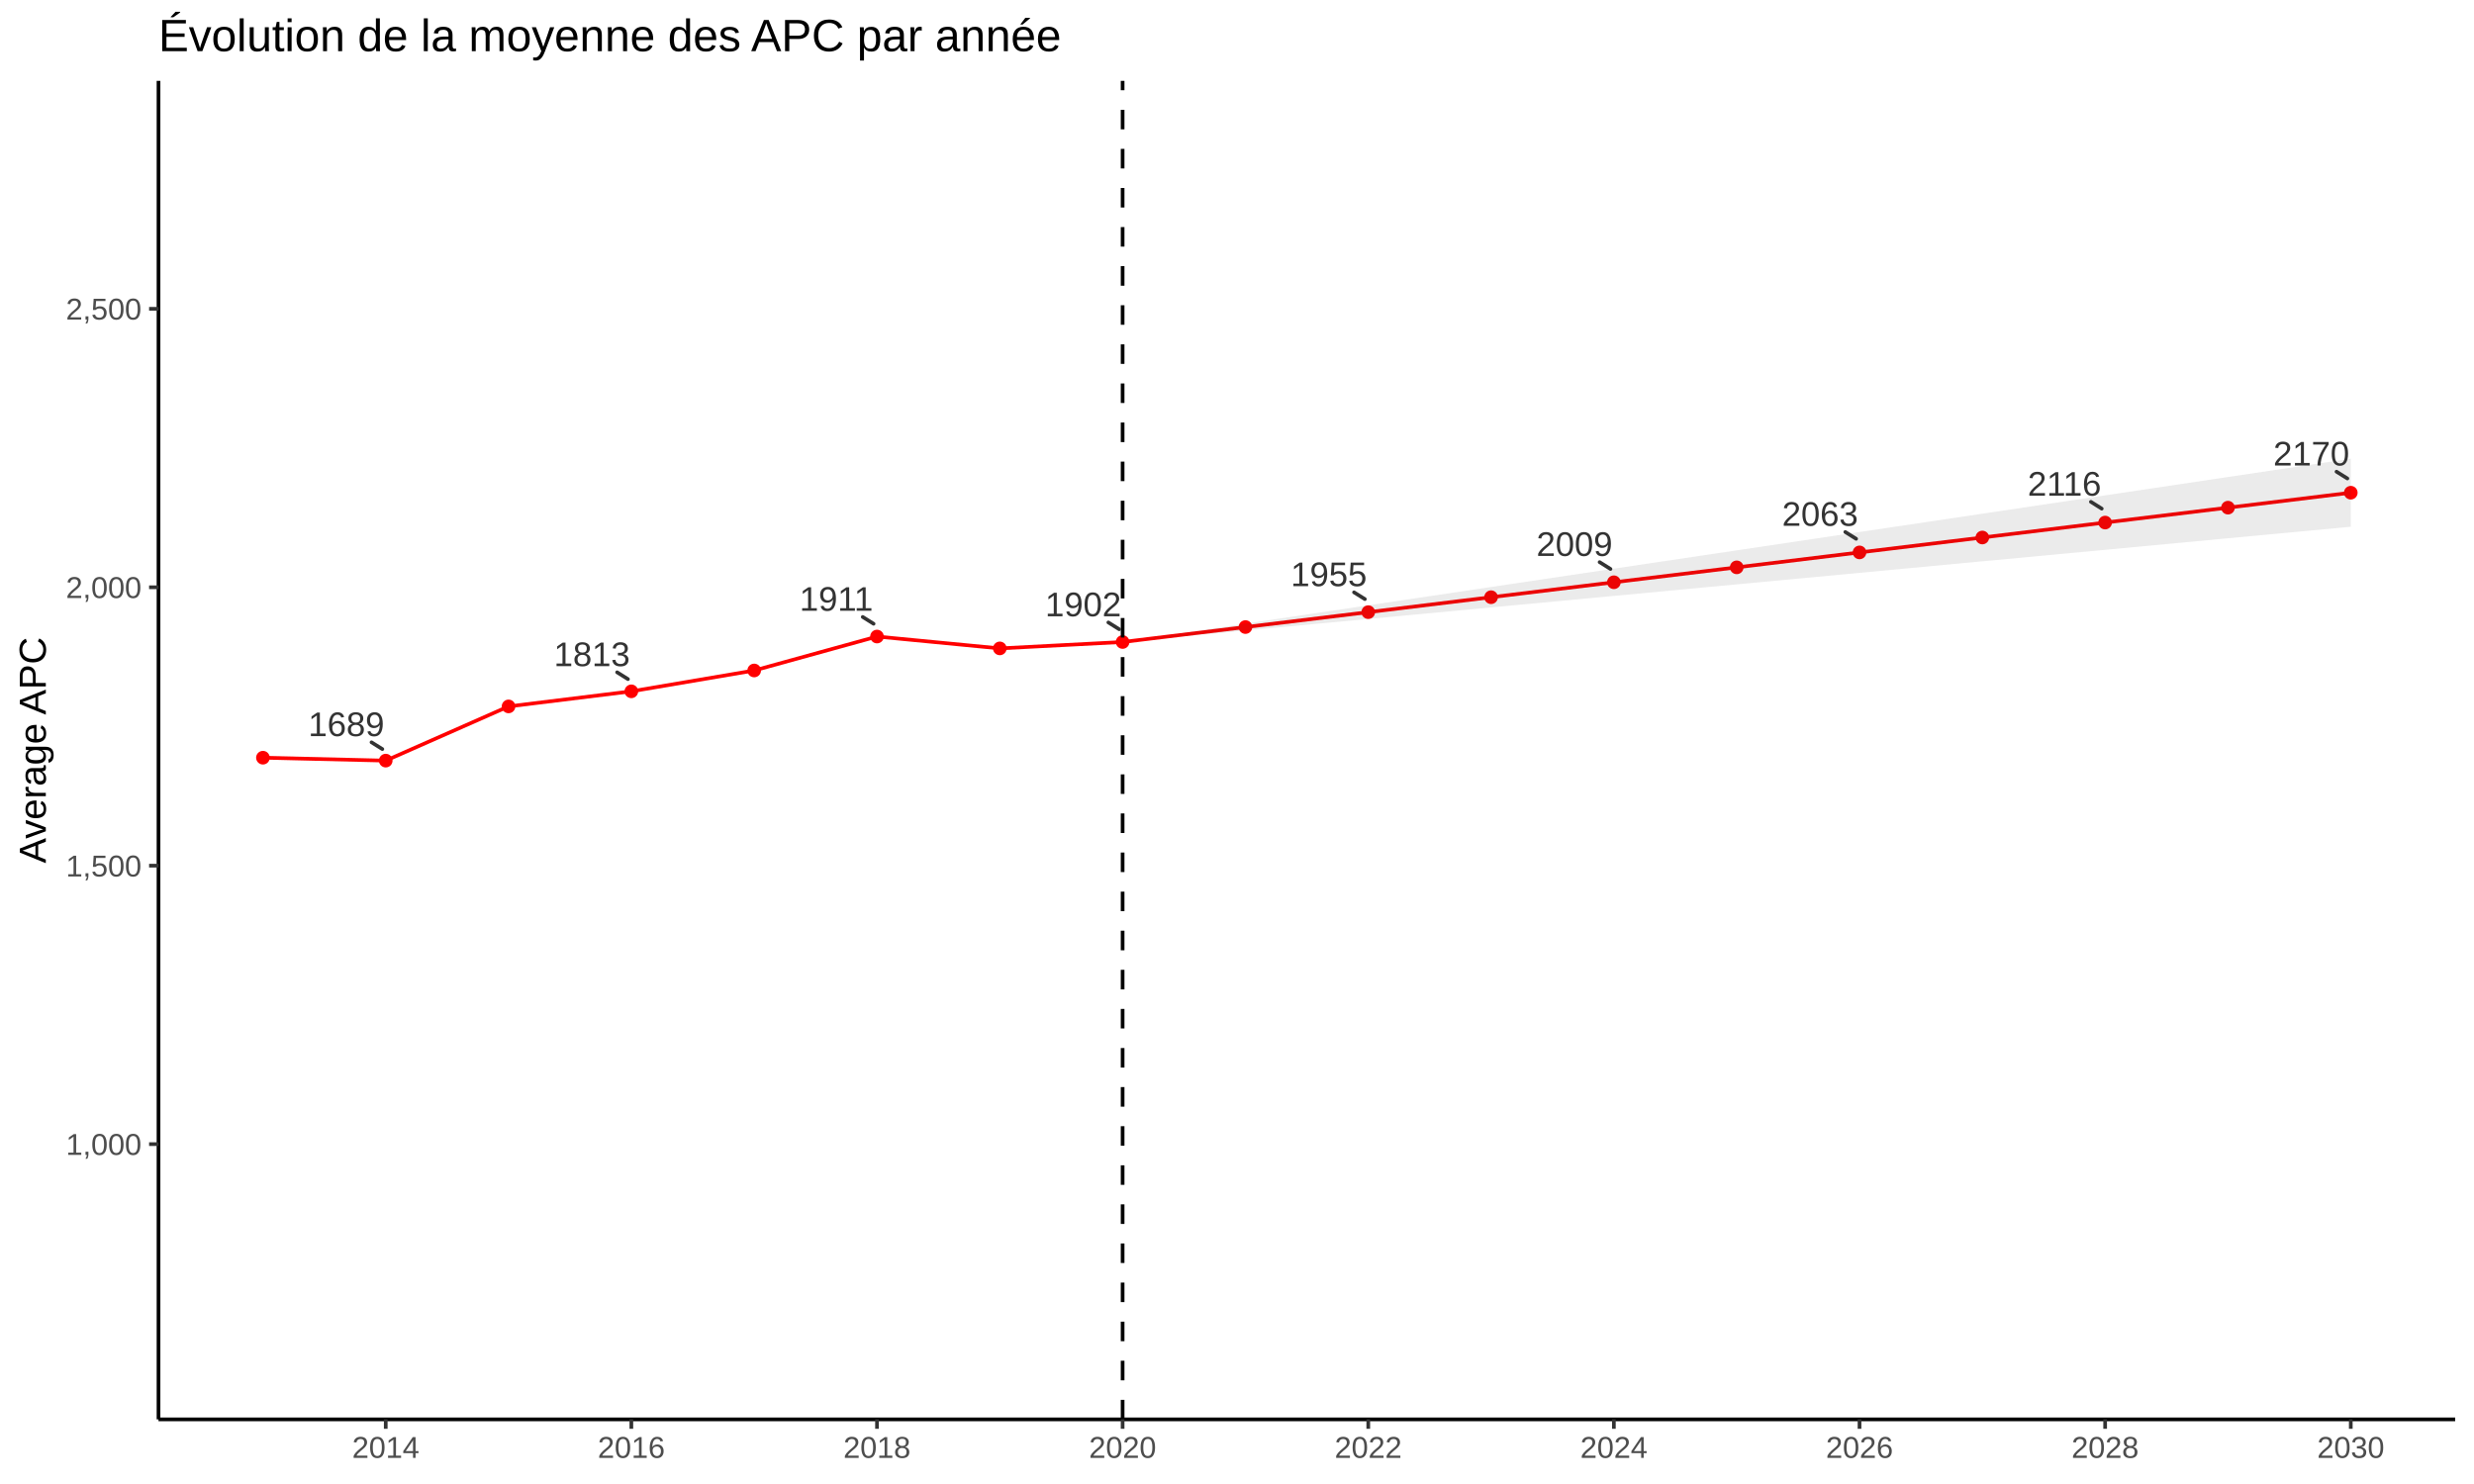
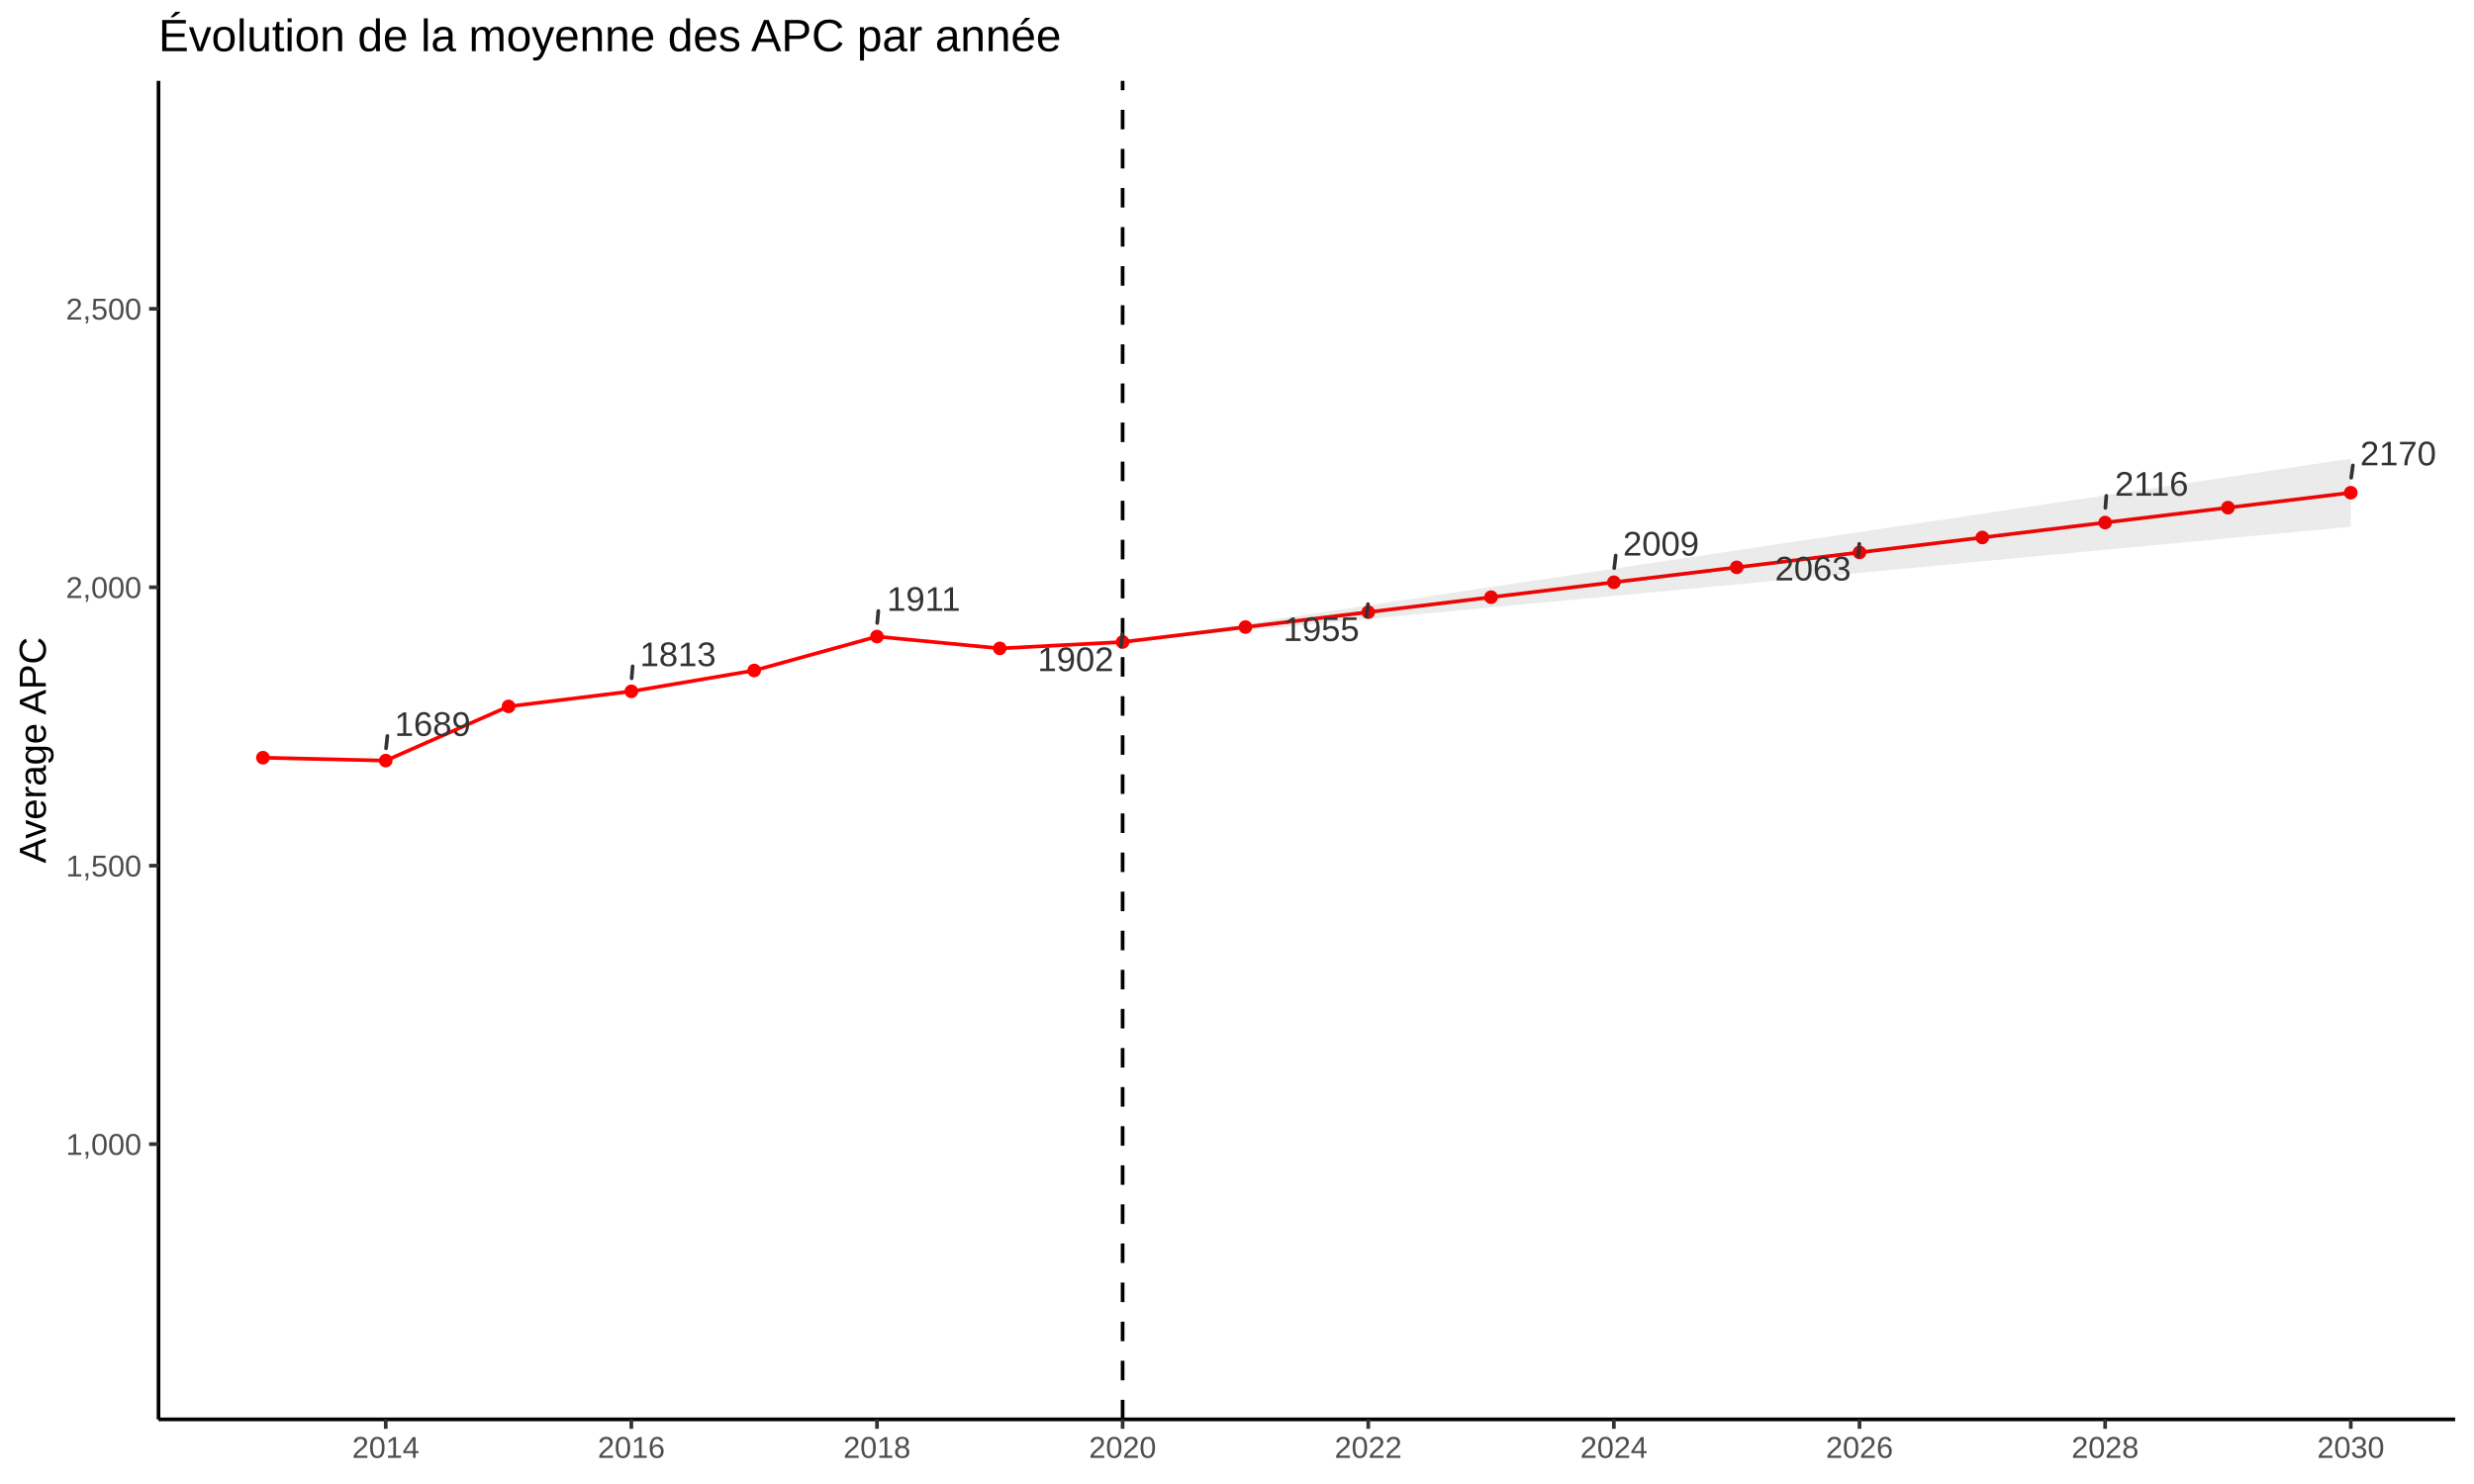
<svg xmlns="http://www.w3.org/2000/svg" class="svglite" width="720.00pt" height="432.00pt" viewBox="0 0 720.00 432.00">
  <defs>
    <style type="text/css">
    .svglite line, .svglite polyline, .svglite polygon, .svglite path, .svglite rect, .svglite circle {
      fill: none;
      stroke: #000000;
      stroke-linecap: round;
      stroke-linejoin: round;
      stroke-miterlimit: 10.00;
    }
    .svglite text {
      white-space: pre;
    }
  </style>
  </defs>
  <rect width="100%" height="100%" style="stroke: none; fill: #FFFFFF;" />
  <defs>
    <clipPath id="cpMC4wMHw3MjAuMDB8MC4wMHw0MzIuMDA=">
      <rect x="0.00" y="0.00" width="720.00" height="432.00" />
    </clipPath>
  </defs>
  <g clip-path="url(#cpMC4wMHw3MjAuMDB8MC4wMHw0MzIuMDA=)">
    <rect x="0" y="0" width="720.00" height="432.00" style="stroke-width: 1.07; stroke: #FFFFFF; fill: #FFFFFF;" />
  </g>
  <defs>
    <clipPath id="cpNDYuMTN8NzE0LjUyfDIzLjU0fDQxMy4xOQ==">
      <rect x="46.13" y="23.54" width="668.39" height="389.64" />
    </clipPath>
  </defs>
  <g clip-path="url(#cpNDYuMTN8NzE0LjUyfDIzLjU0fDQxMy4xOQ==)">
    <rect x="46.13" y="23.54" width="668.39" height="389.64" style="stroke-width: 1.07; stroke: none; fill: #FFFFFF;" />
    <polyline points="76.52,220.57 112.26,221.42 148.00,205.64 183.74,201.25 219.49,195.18 255.23,185.30 290.97,188.75 326.71,186.89 362.46,182.54 398.20,178.20 433.94,173.85 469.68,169.50 505.43,165.16 541.17,160.81 576.91,156.47 612.65,152.12 648.40,147.78 684.14,143.43 " style="stroke-width: 1.07; stroke: #FF0000; stroke-linecap: butt;" />
    <circle cx="76.52" cy="220.57" r="1.63" style="stroke-width: 0.71; stroke: #FF0000; fill: #FF0000;" />
    <circle cx="112.26" cy="221.42" r="1.63" style="stroke-width: 0.71; stroke: #FF0000; fill: #FF0000;" />
    <circle cx="148.00" cy="205.64" r="1.63" style="stroke-width: 0.71; stroke: #FF0000; fill: #FF0000;" />
    <circle cx="183.74" cy="201.25" r="1.63" style="stroke-width: 0.71; stroke: #FF0000; fill: #FF0000;" />
    <circle cx="219.49" cy="195.18" r="1.63" style="stroke-width: 0.71; stroke: #FF0000; fill: #FF0000;" />
    <circle cx="255.23" cy="185.30" r="1.63" style="stroke-width: 0.71; stroke: #FF0000; fill: #FF0000;" />
    <circle cx="290.97" cy="188.75" r="1.63" style="stroke-width: 0.71; stroke: #FF0000; fill: #FF0000;" />
    <circle cx="326.71" cy="186.89" r="1.63" style="stroke-width: 0.71; stroke: #FF0000; fill: #FF0000;" />
    <circle cx="362.46" cy="182.54" r="1.63" style="stroke-width: 0.71; stroke: #FF0000; fill: #FF0000;" />
    <circle cx="398.20" cy="178.20" r="1.63" style="stroke-width: 0.71; stroke: #FF0000; fill: #FF0000;" />
    <circle cx="433.94" cy="173.85" r="1.63" style="stroke-width: 0.71; stroke: #FF0000; fill: #FF0000;" />
    <circle cx="469.68" cy="169.50" r="1.63" style="stroke-width: 0.71; stroke: #FF0000; fill: #FF0000;" />
    <circle cx="505.43" cy="165.16" r="1.63" style="stroke-width: 0.71; stroke: #FF0000; fill: #FF0000;" />
    <circle cx="541.17" cy="160.81" r="1.63" style="stroke-width: 0.71; stroke: #FF0000; fill: #FF0000;" />
    <circle cx="576.91" cy="156.47" r="1.63" style="stroke-width: 0.71; stroke: #FF0000; fill: #FF0000;" />
    <circle cx="612.65" cy="152.12" r="1.63" style="stroke-width: 0.71; stroke: #FF0000; fill: #FF0000;" />
    <circle cx="648.40" cy="147.78" r="1.63" style="stroke-width: 0.71; stroke: #FF0000; fill: #FF0000;" />
    <circle cx="684.14" cy="143.43" r="1.63" style="stroke-width: 0.71; stroke: #FF0000; fill: #FF0000;" />
    <polygon points="76.52,220.57 112.26,221.42 148.00,205.64 183.74,201.25 219.49,195.18 255.23,185.30 290.97,188.75 326.71,186.89 362.46,181.55 398.20,176.21 433.94,170.88 469.68,165.54 505.43,160.21 541.17,154.87 576.91,149.54 612.65,144.20 648.40,138.86 684.14,133.53 684.14,153.34 648.40,156.69 612.65,160.05 576.91,163.40 541.17,166.76 505.43,170.11 469.68,173.47 433.94,176.82 398.20,180.18 362.46,183.53 326.71,186.89 290.97,188.75 255.23,185.30 219.49,195.18 183.74,201.25 148.00,205.64 112.26,221.42 76.52,220.57 " style="stroke-width: 0.00; stroke: none; stroke-linecap: butt; fill: #333333; fill-opacity: 0.10;" />
    <polyline points="76.52,220.57 112.26,221.42 148.00,205.64 183.74,201.25 219.49,195.18 255.23,185.30 290.97,188.75 326.71,186.89 362.46,181.55 398.20,176.21 433.94,170.88 469.68,165.54 505.43,160.21 541.17,154.87 576.91,149.54 612.65,144.20 648.40,138.86 684.14,133.53 " style="stroke-width: 1.07; stroke: none; stroke-linecap: butt;" />
    <polyline points="684.14,153.34 648.40,156.69 612.65,160.05 576.91,163.40 541.17,166.76 505.43,170.11 469.68,173.47 433.94,176.82 398.20,180.18 362.46,183.53 326.71,186.89 290.97,188.75 255.23,185.30 219.49,195.18 183.74,201.25 148.00,205.64 112.26,221.42 76.52,220.57 " style="stroke-width: 1.07; stroke: none; stroke-linecap: butt;" />
    <line x1="326.71" y1="413.19" x2="326.71" y2="23.54" style="stroke-width: 1.07; stroke-dasharray: 5.69,5.69; stroke-linecap: butt;" />
-     <line x1="108.12" y1="216.09" x2="111.27" y2="218.06" style="stroke-width: 1.07; stroke: #333333;" />
-     <line x1="179.60" y1="195.71" x2="182.75" y2="197.69" style="stroke-width: 1.07; stroke: #333333;" />
-     <line x1="251.08" y1="179.60" x2="254.24" y2="181.58" style="stroke-width: 1.07; stroke: #333333;" />
-     <line x1="322.56" y1="181.20" x2="325.72" y2="183.18" style="stroke-width: 1.07; stroke: #333333;" />
-     <line x1="394.06" y1="172.43" x2="397.21" y2="174.40" style="stroke-width: 1.07; stroke: #333333;" />
-     <line x1="465.53" y1="163.64" x2="468.69" y2="165.63" style="stroke-width: 1.07; stroke: #333333;" />
-     <line x1="537.03" y1="154.87" x2="540.18" y2="156.85" style="stroke-width: 1.07; stroke: #333333;" />
-     <line x1="608.51" y1="146.09" x2="611.66" y2="148.07" style="stroke-width: 1.07; stroke: #333333;" />
-     <line x1="679.99" y1="137.31" x2="683.15" y2="139.29" style="stroke-width: 1.07; stroke: #333333;" />
-     <text x="89.71" y="214.29" style="font-size: 9.96px;fill: #333333; font-family: &quot;Arial&quot;;" textLength="22.78px" lengthAdjust="spacingAndGlyphs">1689</text>
-     <text x="161.20" y="193.91" style="font-size: 9.96px;fill: #333333; font-family: &quot;Arial&quot;;" textLength="22.78px" lengthAdjust="spacingAndGlyphs">1813</text>
-     <text x="232.68" y="177.80" style="font-size: 9.96px;fill: #333333; font-family: &quot;Arial&quot;;" textLength="22.78px" lengthAdjust="spacingAndGlyphs">1911</text>
-     <text x="304.17" y="179.40" style="font-size: 9.96px;fill: #333333; font-family: &quot;Arial&quot;;" textLength="22.78px" lengthAdjust="spacingAndGlyphs">1902</text>
-     <text x="375.65" y="170.63" style="font-size: 9.96px;fill: #333333; font-family: &quot;Arial&quot;;" textLength="22.78px" lengthAdjust="spacingAndGlyphs">1955</text>
-     <text x="447.14" y="161.84" style="font-size: 9.96px;fill: #333333; font-family: &quot;Arial&quot;;" textLength="22.78px" lengthAdjust="spacingAndGlyphs">2009</text>
-     <text x="518.62" y="153.07" style="font-size: 9.96px;fill: #333333; font-family: &quot;Arial&quot;;" textLength="22.78px" lengthAdjust="spacingAndGlyphs">2063</text>
-     <text x="590.11" y="144.29" style="font-size: 9.96px;fill: #333333; font-family: &quot;Arial&quot;;" textLength="22.78px" lengthAdjust="spacingAndGlyphs">2116</text>
-     <text x="661.59" y="135.51" style="font-size: 9.96px;fill: #333333; font-family: &quot;Arial&quot;;" textLength="22.78px" lengthAdjust="spacingAndGlyphs">2170</text>
+     <line x1="112.74" y1="214.24" x2="112.35" y2="217.84" style="stroke-width: 1.07; stroke: #333333;" />
+     <line x1="184.12" y1="193.96" x2="183.82" y2="197.46" style="stroke-width: 1.07; stroke: #333333;" />
+     <line x1="255.62" y1="177.85" x2="255.30" y2="181.36" style="stroke-width: 1.07; stroke: #333333;" />
+     <line x1="326.24" y1="188.23" x2="326.62" y2="184.65" style="stroke-width: 1.07; stroke: #333333;" />
+     <line x1="397.72" y1="179.46" x2="398.11" y2="175.87" style="stroke-width: 1.07; stroke: #333333;" />
+     <line x1="470.22" y1="161.72" x2="469.78" y2="165.40" style="stroke-width: 1.07; stroke: #333333;" />
+     <line x1="540.82" y1="161.81" x2="541.10" y2="158.32" style="stroke-width: 1.07; stroke: #333333;" />
+     <line x1="613.00" y1="144.35" x2="612.72" y2="147.85" style="stroke-width: 1.07; stroke: #333333;" />
+     <line x1="684.75" y1="135.48" x2="684.26" y2="139.07" style="stroke-width: 1.07; stroke: #333333;" />
+     <text x="125.93" y="214.23" text-anchor="middle" style="font-size: 9.96px;fill: #333333; font-family: &quot;Arial&quot;;" textLength="22.78px" lengthAdjust="spacingAndGlyphs">1689</text>
+     <text x="197.31" y="193.91" text-anchor="middle" style="font-size: 9.96px;fill: #333333; font-family: &quot;Arial&quot;;" textLength="22.78px" lengthAdjust="spacingAndGlyphs">1813</text>
+     <text x="268.81" y="177.81" text-anchor="middle" style="font-size: 9.96px;fill: #333333; font-family: &quot;Arial&quot;;" textLength="22.78px" lengthAdjust="spacingAndGlyphs">1911</text>
+     <text x="313.05" y="195.37" text-anchor="middle" style="font-size: 9.96px;fill: #333333; font-family: &quot;Arial&quot;;" textLength="22.78px" lengthAdjust="spacingAndGlyphs">1902</text>
+     <text x="384.53" y="186.59" text-anchor="middle" style="font-size: 9.96px;fill: #333333; font-family: &quot;Arial&quot;;" textLength="22.78px" lengthAdjust="spacingAndGlyphs">1955</text>
+     <text x="483.41" y="161.73" text-anchor="middle" style="font-size: 9.96px;fill: #333333; font-family: &quot;Arial&quot;;" textLength="22.78px" lengthAdjust="spacingAndGlyphs">2009</text>
+     <text x="527.63" y="168.97" text-anchor="middle" style="font-size: 9.96px;fill: #333333; font-family: &quot;Arial&quot;;" textLength="22.78px" lengthAdjust="spacingAndGlyphs">2063</text>
+     <text x="626.19" y="144.30" text-anchor="middle" style="font-size: 9.96px;fill: #333333; font-family: &quot;Arial&quot;;" textLength="22.78px" lengthAdjust="spacingAndGlyphs">2116</text>
+     <text x="697.94" y="135.46" text-anchor="middle" style="font-size: 9.96px;fill: #333333; font-family: &quot;Arial&quot;;" textLength="22.78px" lengthAdjust="spacingAndGlyphs">2170</text>
  </g>
  <g clip-path="url(#cpMC4wMHw3MjAuMDB8MC4wMHw0MzIuMDA=)">
    <polyline points="46.13,413.19 46.13,23.54 " style="stroke-width: 1.07; stroke-linecap: butt;" />
    <text x="41.20" y="336.20" text-anchor="end" style="font-size: 8.80px;fill: #4D4D4D; font-family: &quot;Arial&quot;;" textLength="22.49px" lengthAdjust="spacingAndGlyphs">1,000</text>
    <text x="41.20" y="255.15" text-anchor="end" style="font-size: 8.80px;fill: #4D4D4D; font-family: &quot;Arial&quot;;" textLength="22.49px" lengthAdjust="spacingAndGlyphs">1,500</text>
    <text x="41.20" y="174.09" text-anchor="end" style="font-size: 8.80px;fill: #4D4D4D; font-family: &quot;Arial&quot;;" textLength="22.49px" lengthAdjust="spacingAndGlyphs">2,000</text>
    <text x="41.20" y="93.03" text-anchor="end" style="font-size: 8.80px;fill: #4D4D4D; font-family: &quot;Arial&quot;;" textLength="22.49px" lengthAdjust="spacingAndGlyphs">2,500</text>
    <polyline points="43.39,333.06 46.13,333.06 " style="stroke-width: 1.07; stroke: #333333; stroke-linecap: butt;" />
    <polyline points="43.39,252.00 46.13,252.00 " style="stroke-width: 1.07; stroke: #333333; stroke-linecap: butt;" />
    <polyline points="43.39,170.95 46.13,170.95 " style="stroke-width: 1.07; stroke: #333333; stroke-linecap: butt;" />
    <polyline points="43.39,89.89 46.13,89.89 " style="stroke-width: 1.07; stroke: #333333; stroke-linecap: butt;" />
    <polyline points="46.13,413.19 714.52,413.19 " style="stroke-width: 1.07; stroke-linecap: butt;" />
    <polyline points="112.26,415.93 112.26,413.19 " style="stroke-width: 1.07; stroke: #333333; stroke-linecap: butt;" />
    <polyline points="183.74,415.93 183.74,413.19 " style="stroke-width: 1.07; stroke: #333333; stroke-linecap: butt;" />
    <polyline points="255.23,415.93 255.23,413.19 " style="stroke-width: 1.07; stroke: #333333; stroke-linecap: butt;" />
    <polyline points="326.71,415.93 326.71,413.19 " style="stroke-width: 1.07; stroke: #333333; stroke-linecap: butt;" />
    <polyline points="398.20,415.93 398.20,413.19 " style="stroke-width: 1.07; stroke: #333333; stroke-linecap: butt;" />
    <polyline points="469.68,415.93 469.68,413.19 " style="stroke-width: 1.07; stroke: #333333; stroke-linecap: butt;" />
    <polyline points="541.17,415.93 541.17,413.19 " style="stroke-width: 1.07; stroke: #333333; stroke-linecap: butt;" />
    <polyline points="612.65,415.93 612.65,413.19 " style="stroke-width: 1.07; stroke: #333333; stroke-linecap: butt;" />
    <polyline points="684.14,415.93 684.14,413.19 " style="stroke-width: 1.07; stroke: #333333; stroke-linecap: butt;" />
    <text x="112.26" y="424.40" text-anchor="middle" style="font-size: 8.80px;fill: #4D4D4D; font-family: &quot;Arial&quot;;" textLength="20.13px" lengthAdjust="spacingAndGlyphs">2014</text>
    <text x="183.74" y="424.40" text-anchor="middle" style="font-size: 8.80px;fill: #4D4D4D; font-family: &quot;Arial&quot;;" textLength="20.13px" lengthAdjust="spacingAndGlyphs">2016</text>
    <text x="255.23" y="424.40" text-anchor="middle" style="font-size: 8.80px;fill: #4D4D4D; font-family: &quot;Arial&quot;;" textLength="20.13px" lengthAdjust="spacingAndGlyphs">2018</text>
    <text x="326.71" y="424.40" text-anchor="middle" style="font-size: 8.80px;fill: #4D4D4D; font-family: &quot;Arial&quot;;" textLength="20.13px" lengthAdjust="spacingAndGlyphs">2020</text>
    <text x="398.20" y="424.40" text-anchor="middle" style="font-size: 8.80px;fill: #4D4D4D; font-family: &quot;Arial&quot;;" textLength="20.13px" lengthAdjust="spacingAndGlyphs">2022</text>
    <text x="469.68" y="424.40" text-anchor="middle" style="font-size: 8.80px;fill: #4D4D4D; font-family: &quot;Arial&quot;;" textLength="20.13px" lengthAdjust="spacingAndGlyphs">2024</text>
    <text x="541.17" y="424.40" text-anchor="middle" style="font-size: 8.80px;fill: #4D4D4D; font-family: &quot;Arial&quot;;" textLength="20.13px" lengthAdjust="spacingAndGlyphs">2026</text>
    <text x="612.65" y="424.40" text-anchor="middle" style="font-size: 8.80px;fill: #4D4D4D; font-family: &quot;Arial&quot;;" textLength="20.13px" lengthAdjust="spacingAndGlyphs">2028</text>
    <text x="684.14" y="424.40" text-anchor="middle" style="font-size: 8.80px;fill: #4D4D4D; font-family: &quot;Arial&quot;;" textLength="20.13px" lengthAdjust="spacingAndGlyphs">2030</text>
    <text transform="translate(13.33,218.37) rotate(-90)" text-anchor="middle" style="font-size: 11.00px; font-family: &quot;Arial&quot;;" textLength="66.00px" lengthAdjust="spacingAndGlyphs">Average APC</text>
    <text x="46.13" y="14.90" style="font-size: 13.20px; font-family: &quot;Arial&quot;;" textLength="272.53px" lengthAdjust="spacingAndGlyphs">Évolution de la moyenne des APC par année</text>
  </g>
</svg>
